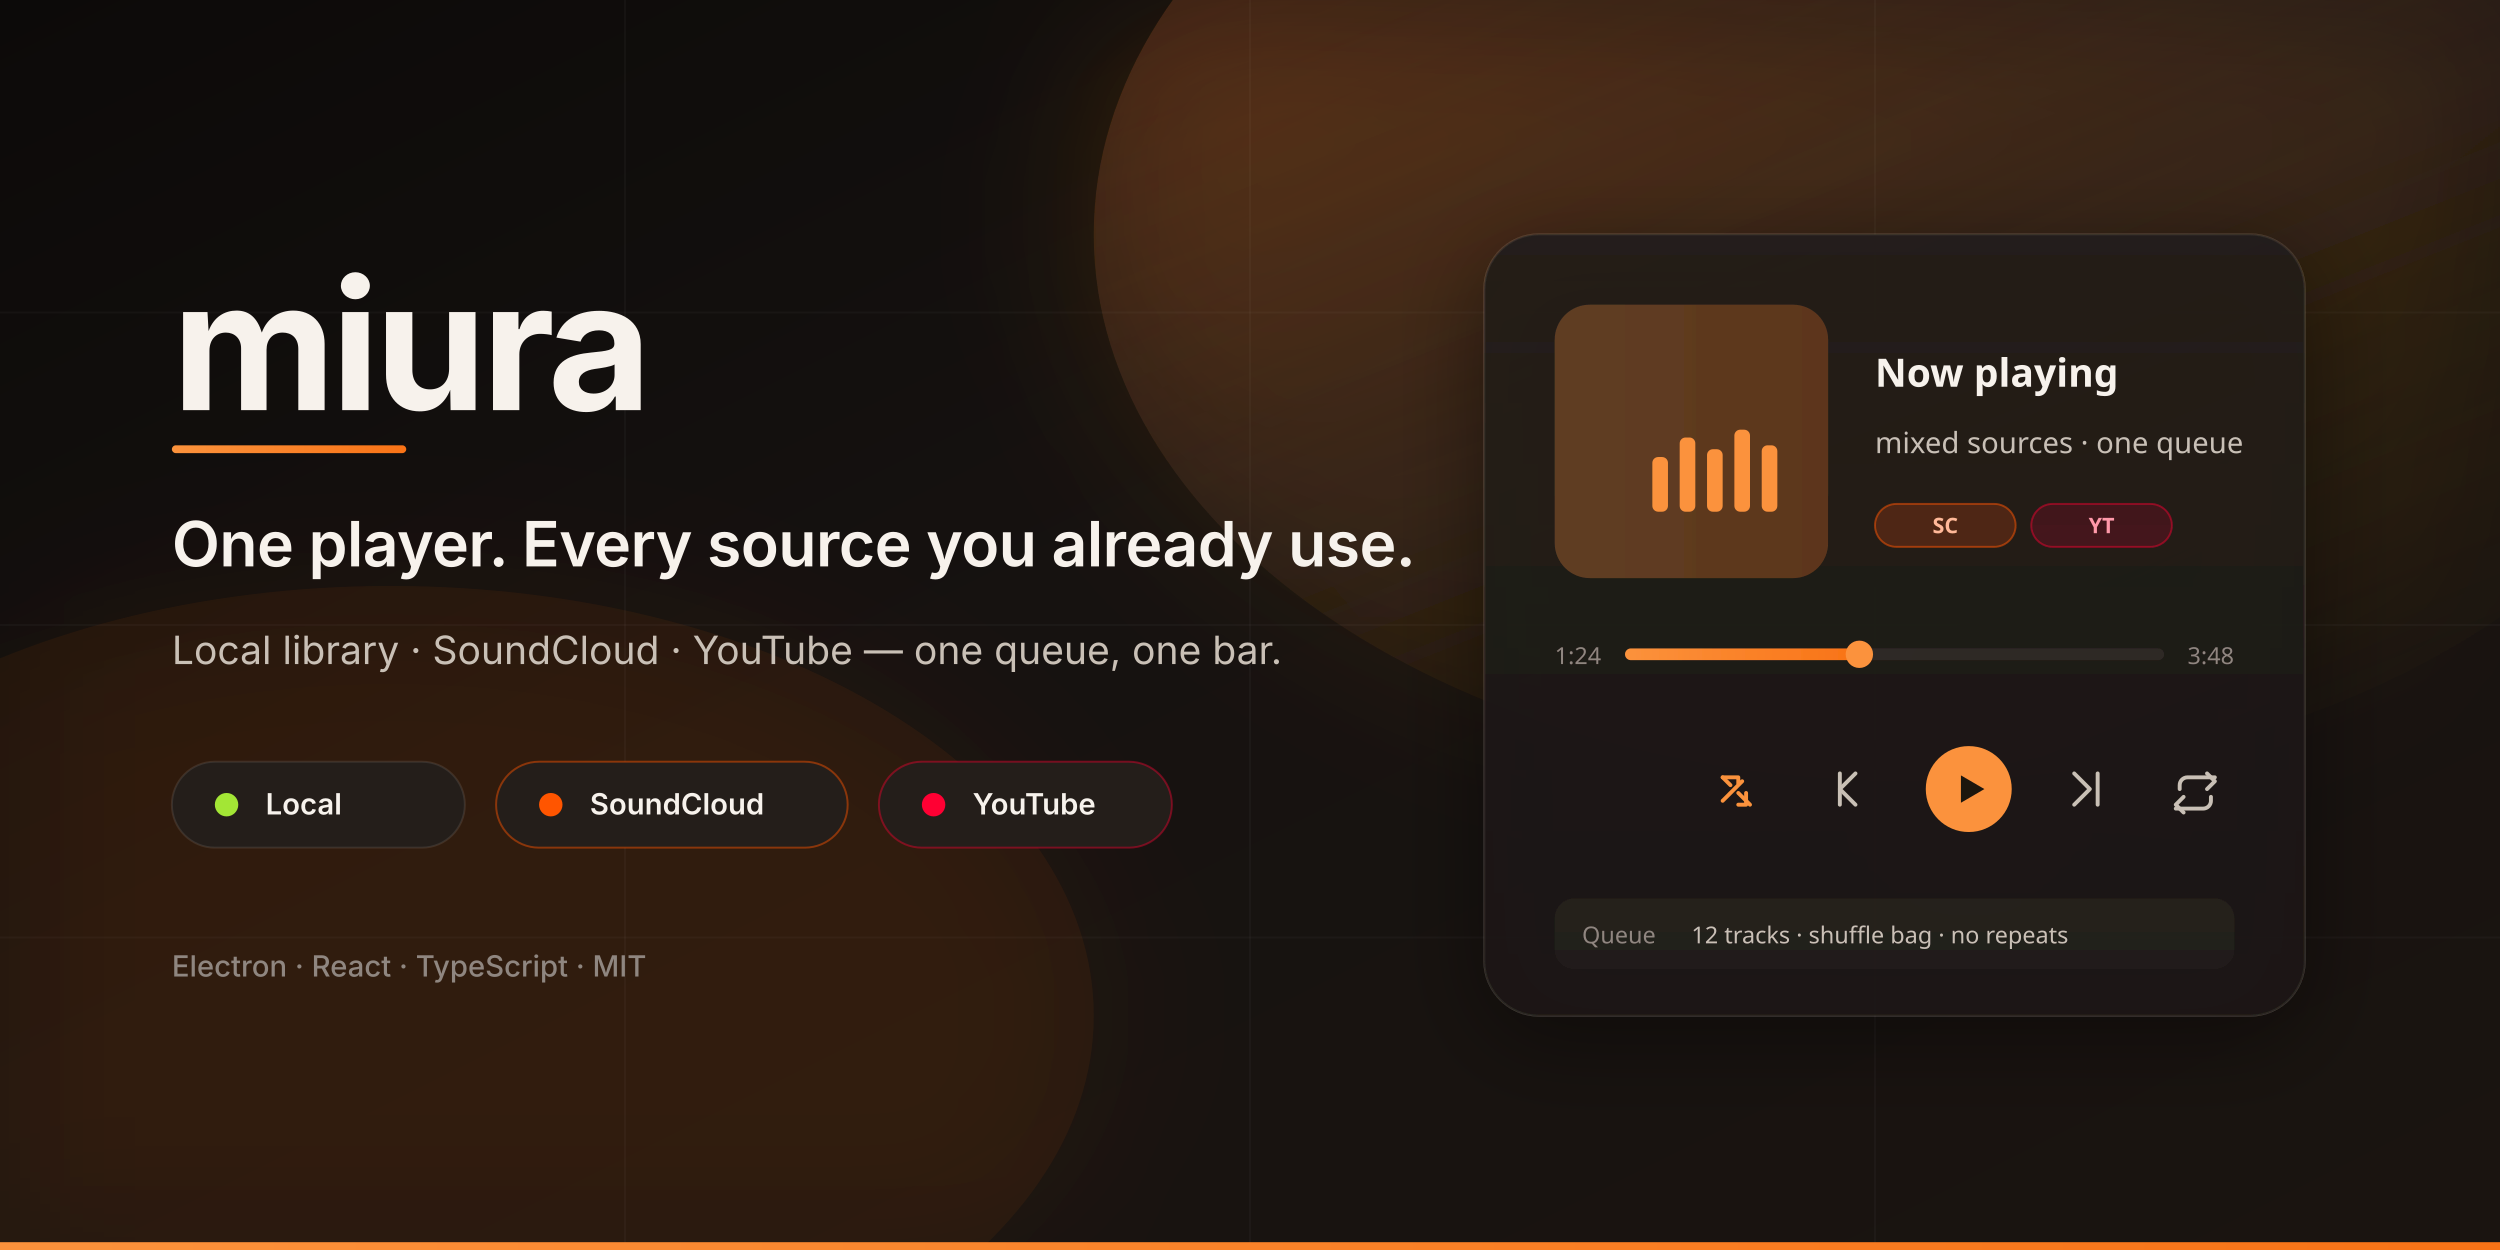
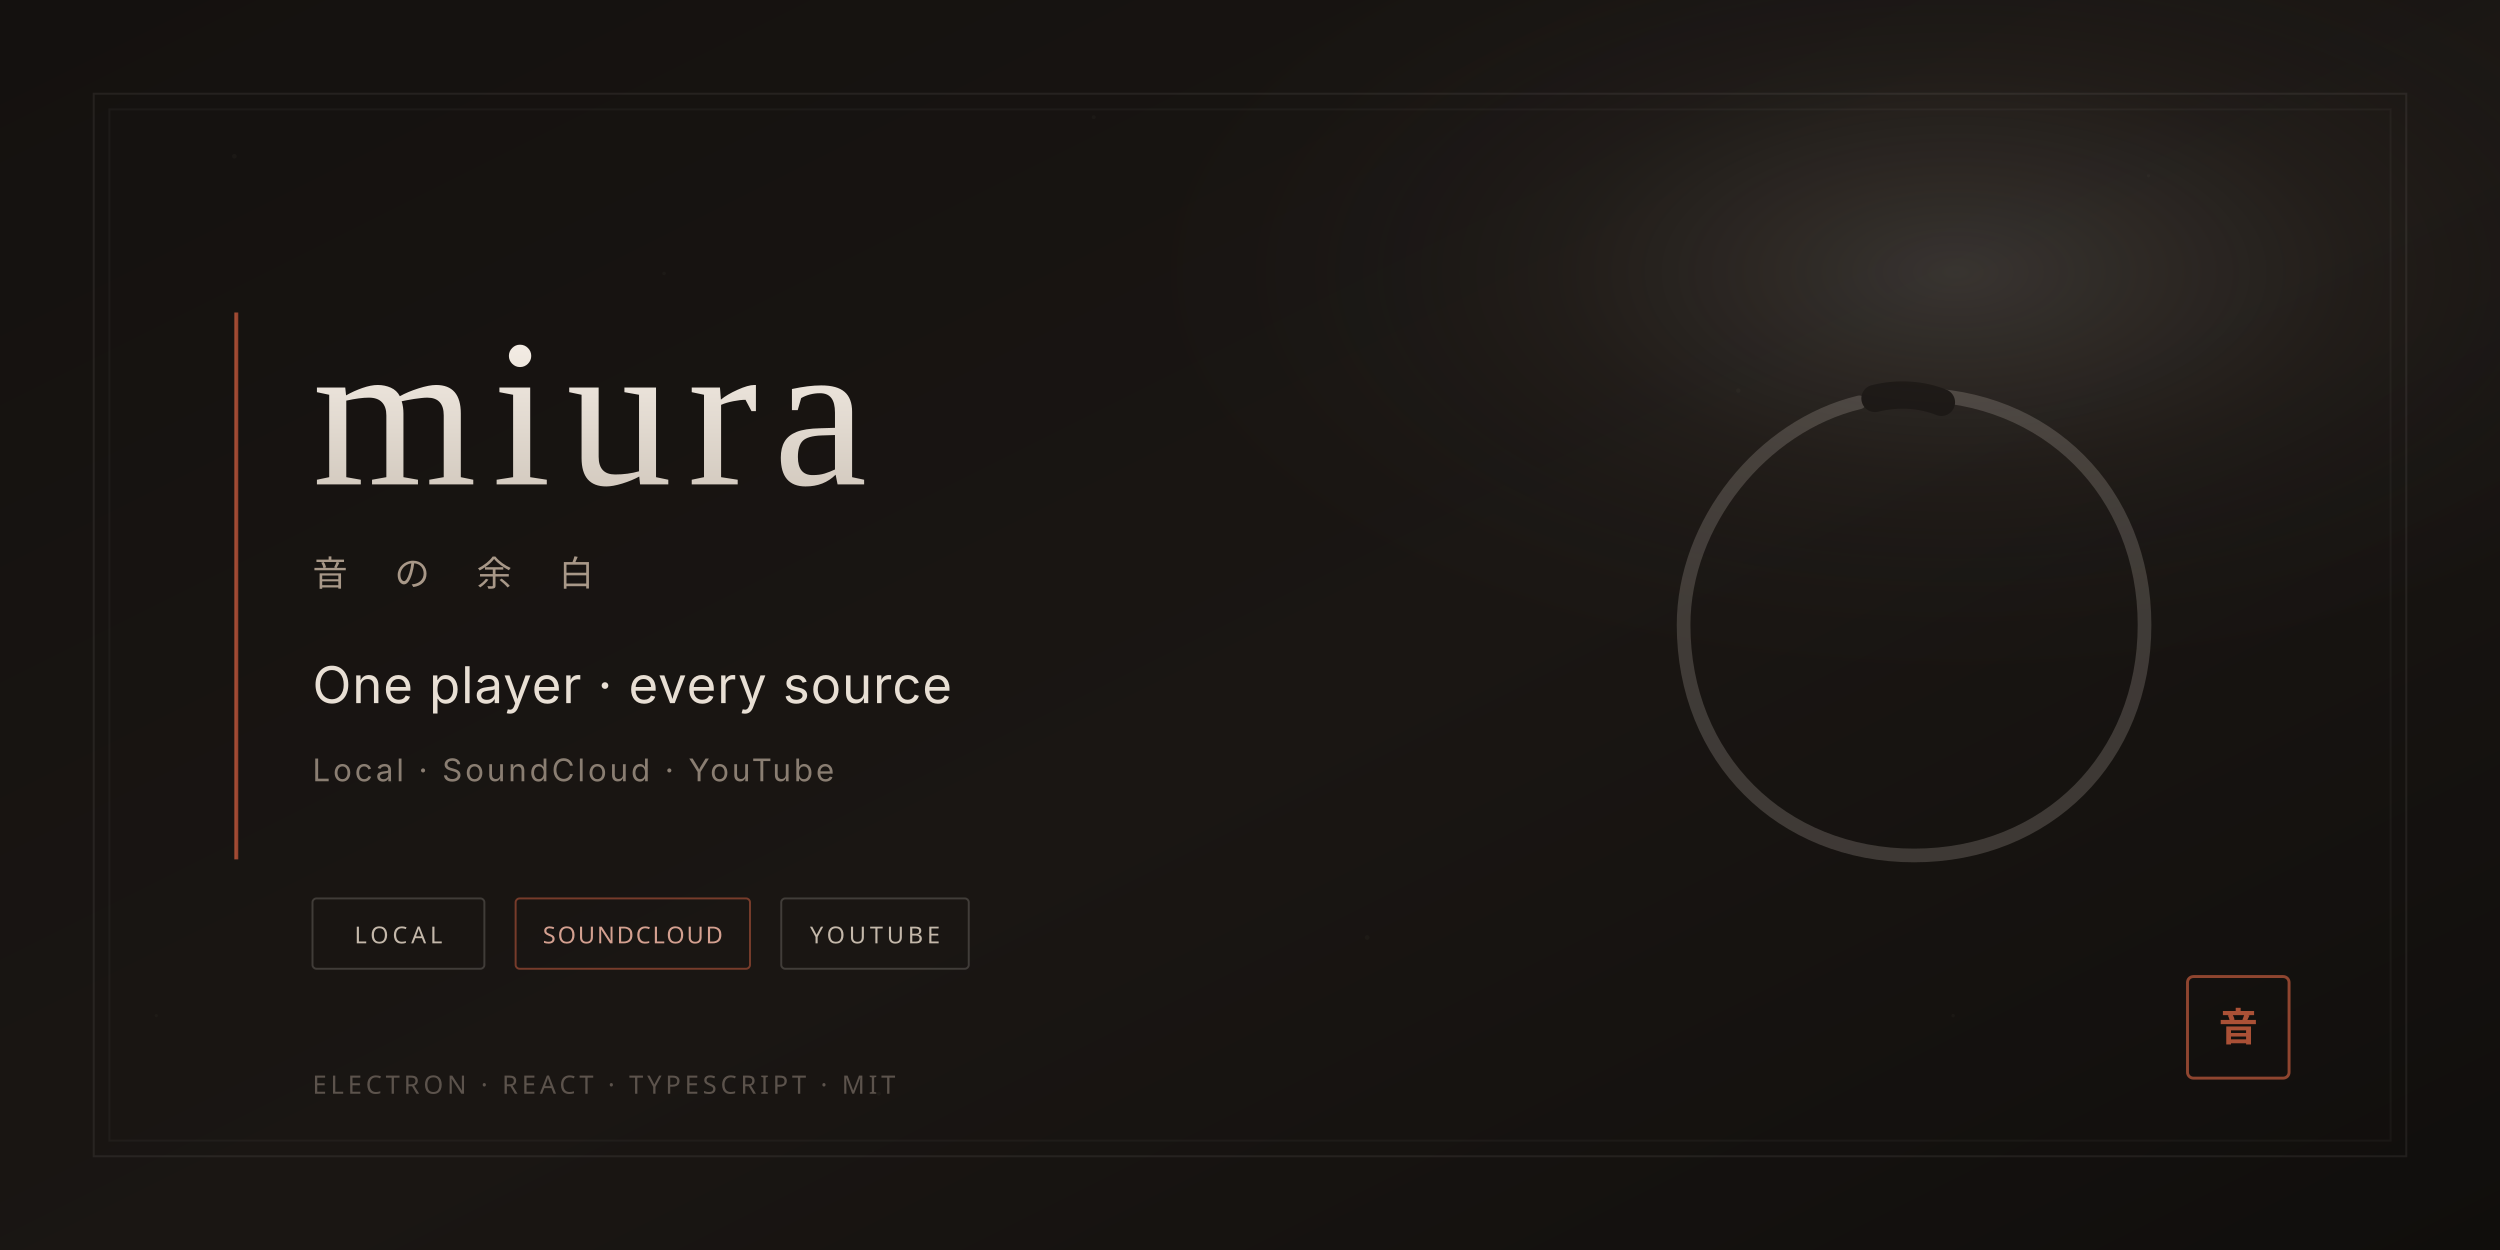
- <svg xmlns="http://www.w3.org/2000/svg" width="1280" height="640" viewBox="0 0 1280 640" role="img" aria-label="miura — multi-source desktop music player">
+ <svg xmlns="http://www.w3.org/2000/svg" width="1280" height="640" viewBox="0 0 1280 640" role="img" aria-label="miura">
  <defs>
-     <linearGradient id="bg" x1="0%" y1="0%" x2="100%" y2="100%">
-       <stop offset="0%" stop-color="#0c0a09" />
-       <stop offset="45%" stop-color="#161210" />
-       <stop offset="100%" stop-color="#1a1410" />
+     <linearGradient id="bg" x1="0" y1="0" x2="1" y2="1">
+       <stop offset="0%" stop-color="#14110f" />
+       <stop offset="55%" stop-color="#1a1613" />
+       <stop offset="100%" stop-color="#100e0c" />
    </linearGradient>
-     <linearGradient id="glow" x1="20%" y1="0%" x2="80%" y2="100%">
-       <stop offset="0%" stop-color="#f97316" stop-opacity="0.22" />
-       <stop offset="50%" stop-color="#fb923c" stop-opacity="0.08" />
-       <stop offset="100%" stop-color="#f59e0b" stop-opacity="0" />
+     <radialGradient id="moon" cx="78%" cy="22%" r="35%">
+       <stop offset="0%" stop-color="#f5efe6" stop-opacity="0.14" />
+       <stop offset="45%" stop-color="#e8d5c4" stop-opacity="0.04" />
+       <stop offset="100%" stop-color="#14110f" stop-opacity="0" />
+     </radialGradient>
+     <linearGradient id="ink" x1="0" y1="0" x2="0" y2="1">
+       <stop offset="0%" stop-color="#f3ece4" />
+       <stop offset="100%" stop-color="#d4cbc0" />
    </linearGradient>
-     <linearGradient id="accent" x1="0%" y1="0%" x2="100%" y2="0%">
-       <stop offset="0%" stop-color="#fb923c" />
-       <stop offset="100%" stop-color="#f97316" />
+     <linearGradient id="vermilion" x1="0" y1="0" x2="1" y2="0">
+       <stop offset="0%" stop-color="#c45c3e" />
+       <stop offset="100%" stop-color="#a84832" />
    </linearGradient>
-     <linearGradient id="card" x1="0%" y1="0%" x2="0%" y2="100%">
-       <stop offset="0%" stop-color="#241e1a" stop-opacity="0.95" />
-       <stop offset="100%" stop-color="#1a1613" stop-opacity="0.9" />
-     </linearGradient>
-     <filter id="soft" x="-20%" y="-20%" width="140%" height="140%">
-       <feGaussianBlur stdDeviation="40" result="b" />
-       <feMerge>
-         <feMergeNode in="b" />
-         <feMergeNode in="SourceGraphic" />
-       </feMerge>
-     </filter>
-     <filter id="shadow" x="-10%" y="-10%" width="120%" height="130%">
-       <feDropShadow dx="0" dy="12" stdDeviation="24" flood-color="#000" flood-opacity="0.45" />
-     </filter>
  </defs>
  <rect width="1280" height="640" fill="url(#bg)" />
-   <ellipse cx="980" cy="120" rx="420" ry="280" fill="url(#glow)" filter="url(#soft)" />
-   <ellipse cx="200" cy="520" rx="360" ry="220" fill="#f97316" fill-opacity="0.06" filter="url(#soft)" />
-   <g stroke="#fff5eb" stroke-opacity="0.03" stroke-width="1">
-     <path d="M0 160 H1280 M0 320 H1280 M0 480 H1280" />
-     <path d="M320 0 V640 M640 0 V640 M960 0 V640" />
+   <rect width="1280" height="640" fill="url(#moon)" />
+   <g fill="#f5efe6" fill-opacity="0.025">
+     <circle cx="120" cy="80" r="1.2" />
+     <circle cx="340" cy="140" r="0.9" />
+     <circle cx="560" cy="60" r="1" />
+     <circle cx="890" cy="200" r="1.1" />
+     <circle cx="1100" cy="90" r="0.8" />
+     <circle cx="200" cy="400" r="1" />
+     <circle cx="700" cy="480" r="1.2" />
+     <circle cx="1000" cy="520" r="0.9" />
+     <circle cx="450" cy="560" r="1" />
+     <circle cx="80" cy="520" r="0.8" />
  </g>
-   <g font-family="ui-sans-serif, system-ui, -apple-system, Segoe UI, sans-serif">
-     <text x="88" y="210" fill="#f7f2ec" font-size="92" font-weight="700" letter-spacing="-2.5">miura</text>
-     <rect x="88" y="228" width="120" height="4" rx="2" fill="url(#accent)" />
-     <text x="88" y="290" fill="#f7f2ec" font-size="32" font-weight="600" letter-spacing="-0.3">
-       One player. Every source you already use.
+   <rect x="48" y="48" width="1184" height="544" fill="none" stroke="#f5efe6" stroke-opacity="0.07" stroke-width="1" />
+   <rect x="56" y="56" width="1168" height="528" fill="none" stroke="#f5efe6" stroke-opacity="0.04" stroke-width="1" />
+   <g transform="translate(980, 320)" opacity="0.55">
+     <path d="M 0 -118          C 68 -118 118 -68 118 0          C 118 68 68 118 0 118          C -68 118 -118 68 -118 0          C -118 -52 -78 -102 -28 -114" fill="none" stroke="#e8dcd0" stroke-width="7" stroke-linecap="round" stroke-opacity="0.35" />
+     <path d="M -20 -116 C -8 -119 4 -118 14 -114" fill="none" stroke="#14110f" stroke-width="14" stroke-linecap="round" />
+   </g>
+   <rect x="120" y="160" width="2" height="280" fill="url(#vermilion)" opacity="0.85" />
+   <g font-family="'Hiragino Mincho ProN', 'Yu Mincho', 'Noto Serif JP', 'Times New Roman', Georgia, serif">
+     <text x="160" y="248" fill="url(#ink)" font-size="108" font-weight="500" letter-spacing="8">miura</text>
+   </g>
+   <g font-family="'Hiragino Sans', 'Yu Gothic', 'Noto Sans JP', system-ui, sans-serif">
+     <text x="160" y="300" fill="#a89888" font-size="18" font-weight="400" letter-spacing="10">音 の 余 白</text>
+   </g>
+   <g font-family="ui-sans-serif, system-ui, -apple-system, 'Segoe UI', sans-serif">
+     <text x="160" y="360" fill="#e8dfd4" font-size="26" font-weight="400" letter-spacing="0.5">
+       One player · every source
    </text>
-     <text x="88" y="340" fill="#c9c0b6" font-size="20" font-weight="400">
-       Local library · SoundCloud · YouTube — one queue, one bar.
-     </text>
-     <g transform="translate(88, 390)">
-       <rect width="150" height="44" rx="22" fill="#241e1a" stroke="#fff5eb" stroke-opacity="0.1" />
-       <circle cx="28" cy="22" r="6" fill="#a3e635" />
-       <text x="48" y="27" fill="#f7f2ec" font-size="15" font-weight="600">Local</text>
-       <g transform="translate(166,0)">
-         <rect width="180" height="44" rx="22" fill="#241e1a" stroke="#ff5500" stroke-opacity="0.45" />
-         <circle cx="28" cy="22" r="6" fill="#ff5500" />
-         <text x="48" y="27" fill="#f7f2ec" font-size="15" font-weight="600">SoundCloud</text>
-       </g>
-       <g transform="translate(362,0)">
-         <rect width="150" height="44" rx="22" fill="#241e1a" stroke="#ff0033" stroke-opacity="0.4" />
-         <circle cx="28" cy="22" r="6" fill="#ff0033" />
-         <text x="48" y="27" fill="#f7f2ec" font-size="15" font-weight="600">YouTube</text>
-       </g>
-     </g>
-     <text x="88" y="500" fill="#8f8680" font-size="15" font-weight="500">
-       Electron · React · TypeScript · MIT
+     <text x="160" y="400" fill="#8a7e72" font-size="16" font-weight="400" letter-spacing="1.5">
+       Local  ·  SoundCloud  ·  YouTube
    </text>
  </g>
-   <g filter="url(#shadow)" transform="translate(760, 120)">
-     <rect width="420" height="400" rx="28" fill="url(#card)" stroke="#fff5eb" stroke-opacity="0.08" />
-     <rect x="36" y="36" width="140" height="140" rx="18" fill="#2a221c" />
-     <rect x="36" y="36" width="140" height="140" rx="18" fill="url(#accent)" fill-opacity="0.25" />
-     <g transform="translate(86, 96)" fill="#fb923c">
-       <rect x="0" y="18" width="8" height="28" rx="3" />
-       <rect x="14" y="8" width="8" height="38" rx="3" />
-       <rect x="28" y="14" width="8" height="32" rx="3" />
-       <rect x="42" y="4" width="8" height="42" rx="3" />
-       <rect x="56" y="12" width="8" height="34" rx="3" />
+   <g transform="translate(160, 460)" font-family="ui-sans-serif, system-ui, sans-serif">
+     <g>
+       <rect width="88" height="36" rx="2" fill="none" stroke="#f5efe6" stroke-opacity="0.18" />
+       <text x="44" y="23" text-anchor="middle" fill="#c4b8aa" font-size="12" font-weight="500" letter-spacing="2">LOCAL</text>
    </g>
-     <text x="200" y="78" fill="#f7f2ec" font-size="20" font-weight="700" font-family="ui-sans-serif, system-ui, sans-serif">Now playing</text>
-     <text x="200" y="112" fill="#c9c0b6" font-size="15" font-family="ui-sans-serif, system-ui, sans-serif">mixed sources · one queue</text>
-     <g transform="translate(200, 138)">
-       <rect width="72" height="22" rx="11" fill="#ff5500" fill-opacity="0.2" stroke="#ff5500" stroke-opacity="0.5" />
-       <text x="36" y="15" text-anchor="middle" fill="#ffb899" font-size="11" font-weight="600" font-family="ui-sans-serif, system-ui, sans-serif">SC</text>
-       <g transform="translate(80,0)">
-         <rect width="72" height="22" rx="11" fill="#ff0033" fill-opacity="0.15" stroke="#ff0033" stroke-opacity="0.45" />
-         <text x="36" y="15" text-anchor="middle" fill="#ff99aa" font-size="11" font-weight="600" font-family="ui-sans-serif, system-ui, sans-serif">YT</text>
-       </g>
+     <g transform="translate(104,0)">
+       <rect width="120" height="36" rx="2" fill="none" stroke="#c45c3e" stroke-opacity="0.55" />
+       <text x="60" y="23" text-anchor="middle" fill="#d4a090" font-size="12" font-weight="500" letter-spacing="1">SOUNDCLOUD</text>
    </g>
-     <text x="36" y="220" fill="#8f8680" font-size="12" font-family="ui-sans-serif, system-ui, sans-serif">1:24</text>
-     <rect x="72" y="212" width="276" height="6" rx="3" fill="#fff5eb" fill-opacity="0.08" />
-     <rect x="72" y="212" width="120" height="6" rx="3" fill="url(#accent)" />
-     <circle cx="192" cy="215" r="7" fill="#fb923c" />
-     <text x="360" y="220" fill="#8f8680" font-size="12" font-family="ui-sans-serif, system-ui, sans-serif">3:48</text>
-     <g transform="translate(120, 268)" fill="none" stroke="#f7f2ec" stroke-width="2" stroke-linecap="round" stroke-linejoin="round">
-       <g transform="translate(0,8)" stroke="#fb923c">
-         <path d="M2 2h8v4M2 14l10-10M14 10v6h-4" />
-         <path d="M10 10l6 6M2 2l4 4" />
-       </g>
-       <g transform="translate(56,4)" stroke="#c9c0b6">
-         <path d="M14 4L6 12l8 8" />
-         <path d="M6 4v16" />
-       </g>
-       <g transform="translate(112,0)">
-         <circle cx="16" cy="16" r="22" fill="#fb923c" stroke="none" />
-         <path d="M12 9v14l12-7-12-7z" fill="#1a1410" stroke="none" />
-       </g>
-       <g transform="translate(176,4)" stroke="#c9c0b6">
-         <path d="M6 4l8 8-8 8" />
-         <path d="M18 4v16" />
-       </g>
-       <g transform="translate(232,6)" stroke="#c9c0b6">
-         <path d="M18 2l4 4-4 4" />
-         <path d="M4 10V8a4 4 0 014-4h14" />
-         <path d="M6 22l-4-4 4-4" />
-         <path d="M20 14v2a4 4 0 01-4 4H2" />
-       </g>
-     </g>
-     <g transform="translate(36, 340)">
-       <rect width="348" height="36" rx="10" fill="#fff5eb" fill-opacity="0.04" />
-       <text x="14" y="23" fill="#8f8680" font-size="12" font-family="ui-sans-serif, system-ui, sans-serif">Queue</text>
-       <text x="70" y="23" fill="#c9c0b6" font-size="12" font-family="ui-sans-serif, system-ui, sans-serif">12 tracks · shuffle bag · no repeats</text>
+     <g transform="translate(240,0)">
+       <rect width="96" height="36" rx="2" fill="none" stroke="#f5efe6" stroke-opacity="0.18" />
+       <text x="48" y="23" text-anchor="middle" fill="#c4b8aa" font-size="12" font-weight="500" letter-spacing="2">YOUTUBE</text>
    </g>
  </g>
-   <rect x="0" y="636" width="1280" height="4" fill="url(#accent)" />
+   <g transform="translate(1120, 500)">
+     <rect x="0" y="0" width="52" height="52" rx="3" fill="none" stroke="#c45c3e" stroke-width="1.5" stroke-opacity="0.7" />
+     <text x="26" y="33" text-anchor="middle" fill="#c45c3e" fill-opacity="0.85" font-size="20" font-family="'Hiragino Mincho ProN', 'Yu Mincho', serif" font-weight="600">音</text>
+   </g>
+   <text x="160" y="560" fill="#5c534c" font-size="13" font-family="ui-sans-serif, system-ui, sans-serif" letter-spacing="2">
+     ELECTRON  ·  REACT  ·  TYPESCRIPT  ·  MIT
+   </text>
</svg>
